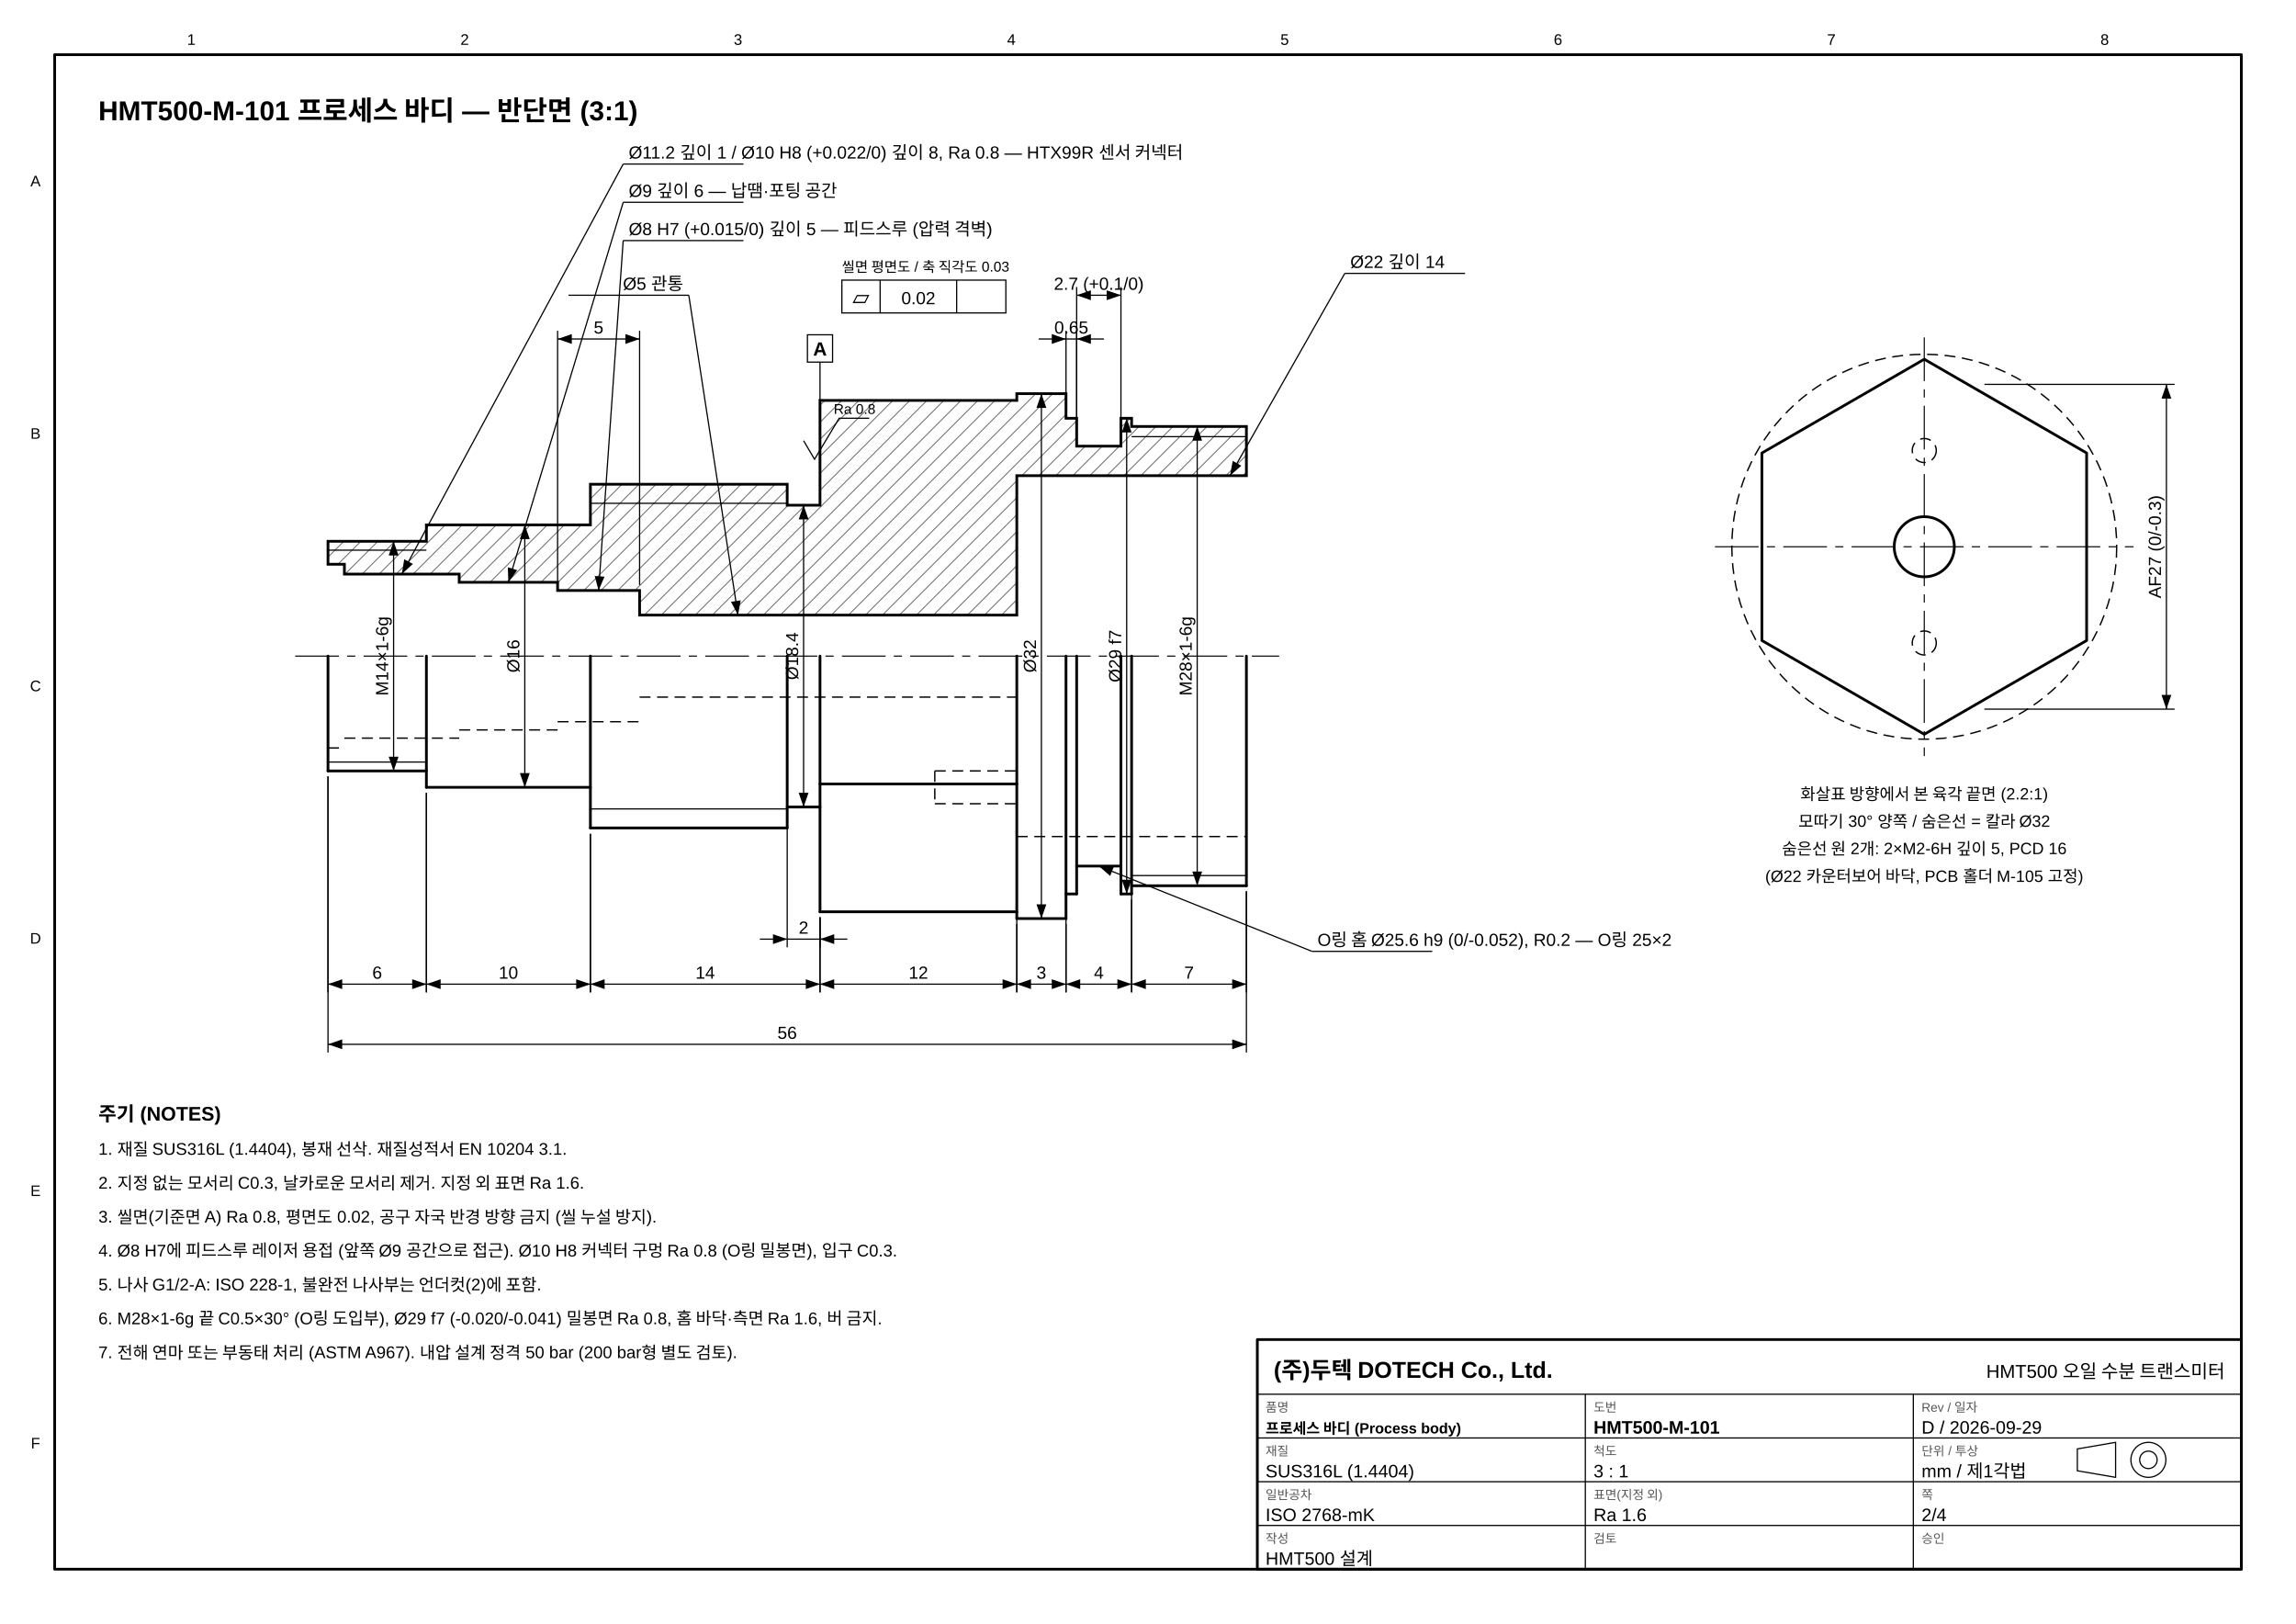
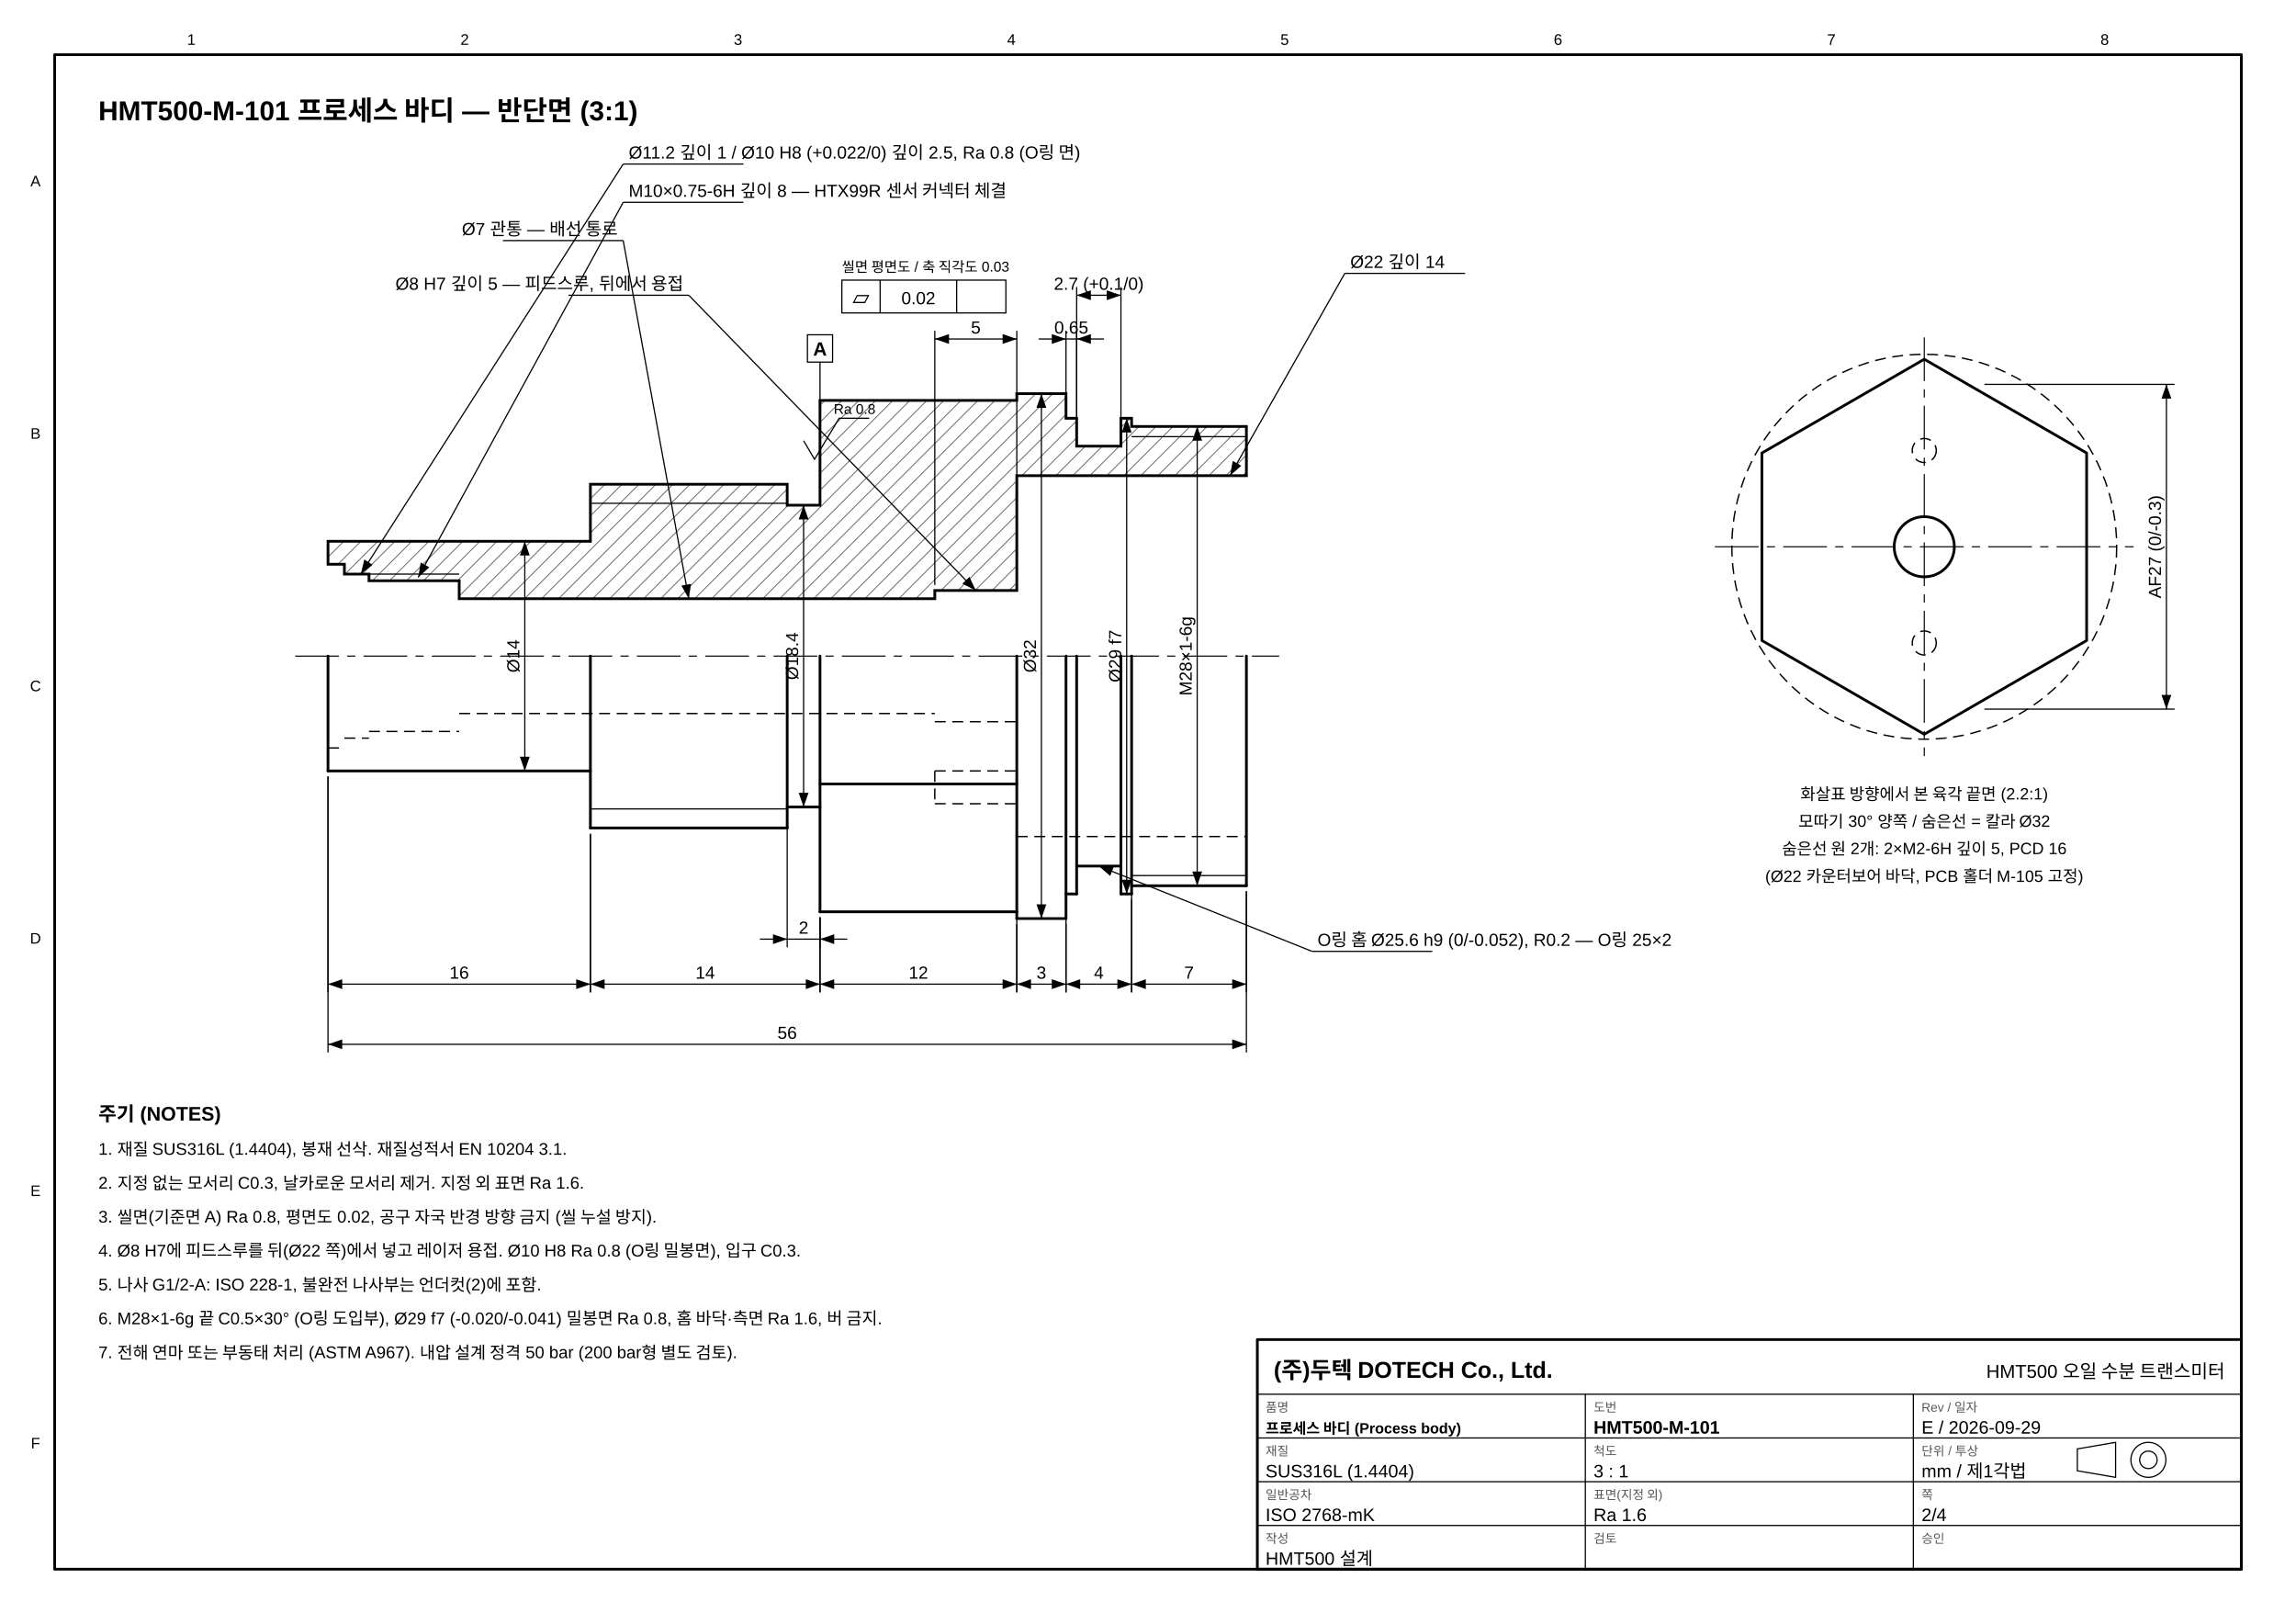
<svg xmlns="http://www.w3.org/2000/svg" width="420.0mm" height="297.0mm" viewBox="0 0 420.0 297.0">
  <rect width="420.0" height="297.0" fill="#fff" />
  <style>
 .thick{stroke:#000;stroke-width:0.5;fill:none;stroke-linecap:round;stroke-linejoin:round}
 .thin{stroke:#000;stroke-width:0.22;fill:none}
 .center{stroke:#000;stroke-width:0.2;stroke-dasharray:8 1.5 1.5 1.5;fill:none}
 .hidden{stroke:#000;stroke-width:0.25;stroke-dasharray:2 1.2;fill:none}
 .hatchfill{stroke:#000;stroke-width:0.5;fill:url(#hatch)}
 .hatchfill2{stroke:#000;stroke-width:0.5;fill:url(#hatch2)}
 .part2{stroke:#000;stroke-width:0.35;fill:url(#hatch2)}
 .buy{stroke:#000;stroke-width:0.35;fill:#e8e8e8}
 .green{stroke:#000;stroke-width:0.35;fill:#cfe8d0}
 .arrow{fill:#000;stroke:none}
 .t{font-family:'Noto Sans KR','NanumGothic','Malgun Gothic',Arial,sans-serif;fill:#000}
 .muted{fill:#555}
</style>
  <defs>
    <pattern id="hatch" width="2.2" height="2.2" patternUnits="userSpaceOnUse" patternTransform="rotate(45)">
      <line x1="0" y1="0" x2="0" y2="2.2" stroke="#000" stroke-width="0.18" />
    </pattern>
    <pattern id="hatch2" width="2.2" height="2.2" patternUnits="userSpaceOnUse" patternTransform="rotate(-45)">
      <line x1="0" y1="0" x2="0" y2="2.2" stroke="#000" stroke-width="0.18" />
    </pattern>
  </defs>
  <line x1="54.000" y1="120.000" x2="234.000" y2="120.000" class="center" />
-   <polygon points="60.000,99.000 78.000,99.000 78.000,96.000 108.000,96.000 108.000,88.567 144.000,88.567 144.000,92.400 150.000,92.400 150.000,73.235 186.000,73.235 186.000,72.000 195.000,72.000 195.000,76.500 196.950,76.500 196.950,81.600 205.050,81.600 205.050,76.500 207.000,76.500 207.000,78.000 228.000,78.000 228.000,87.000 186.000,87.000 186.000,112.500 117.000,112.500 117.000,108.000 102.000,108.000 102.000,106.500 84.000,106.500 84.000,105.000 63.000,105.000 63.000,103.200 60.000,103.200" class="hatchfill" />
-   <line x1="60.000" y1="141.000" x2="78.000" y2="141.000" class="thick" />
+   <polygon points="60.000,99.000 108.000,99.000 108.000,88.567 144.000,88.567 144.000,92.400 150.000,92.400 150.000,73.235 186.000,73.235 186.000,72.000 195.000,72.000 195.000,76.500 196.950,76.500 196.950,81.600 205.050,81.600 205.050,76.500 207.000,76.500 207.000,78.000 228.000,78.000 228.000,87.000 186.000,87.000 186.000,108.000 171.000,108.000 171.000,109.500 84.000,109.500 84.000,106.218 67.500,106.218 67.500,105.000 63.000,105.000 63.000,103.200 60.000,103.200" class="hatchfill" />
+   <line x1="60.000" y1="141.000" x2="108.000" y2="141.000" class="thick" />
  <line x1="60.000" y1="120.000" x2="60.000" y2="141.000" class="thick" />
-   <line x1="78.000" y1="144.000" x2="108.000" y2="144.000" class="thick" />
-   <line x1="78.000" y1="120.000" x2="78.000" y2="144.000" class="thick" />
  <line x1="108.000" y1="151.433" x2="144.000" y2="151.433" class="thick" />
  <line x1="108.000" y1="120.000" x2="108.000" y2="151.433" class="thick" />
  <line x1="144.000" y1="147.600" x2="150.000" y2="147.600" class="thick" />
  <line x1="144.000" y1="120.000" x2="144.000" y2="151.433" class="thick" />
  <line x1="150.000" y1="166.765" x2="186.000" y2="166.765" class="thick" />
  <line x1="150.000" y1="120.000" x2="150.000" y2="166.765" class="thick" />
  <line x1="186.000" y1="168.000" x2="195.000" y2="168.000" class="thick" />
  <line x1="186.000" y1="120.000" x2="186.000" y2="168.000" class="thick" />
  <line x1="195.000" y1="163.500" x2="196.950" y2="163.500" class="thick" />
  <line x1="195.000" y1="120.000" x2="195.000" y2="168.000" class="thick" />
  <line x1="196.950" y1="158.400" x2="205.050" y2="158.400" class="thick" />
  <line x1="196.950" y1="120.000" x2="196.950" y2="163.500" class="thick" />
  <line x1="205.050" y1="163.500" x2="207.000" y2="163.500" class="thick" />
  <line x1="205.050" y1="120.000" x2="205.050" y2="163.500" class="thick" />
  <line x1="207.000" y1="162.000" x2="228.000" y2="162.000" class="thick" />
  <line x1="207.000" y1="120.000" x2="207.000" y2="163.500" class="thick" />
  <line x1="228.000" y1="120.000" x2="228.000" y2="162.000" class="thick" />
  <line x1="150.000" y1="143.383" x2="186.000" y2="143.383" class="thick" />
  <line x1="108.000" y1="147.947" x2="144.000" y2="147.947" class="thin" />
  <line x1="108.000" y1="92.053" x2="144.000" y2="92.053" class="thin" />
-   <line x1="60.000" y1="139.375" x2="78.000" y2="139.375" class="thin" />
-   <line x1="60.000" y1="100.624" x2="78.000" y2="100.624" class="thin" />
+   <line x1="67.500" y1="105.000" x2="84.000" y2="105.000" class="thin" />
  <line x1="207.000" y1="160.136" x2="228.000" y2="160.136" class="thin" />
  <line x1="207.000" y1="79.864" x2="228.000" y2="79.864" class="thin" />
  <line x1="60.000" y1="136.800" x2="63.000" y2="136.800" class="hidden" />
-   <line x1="63.000" y1="135.000" x2="84.000" y2="135.000" class="hidden" />
-   <line x1="84.000" y1="133.500" x2="102.000" y2="133.500" class="hidden" />
-   <line x1="102.000" y1="132.000" x2="117.000" y2="132.000" class="hidden" />
-   <line x1="117.000" y1="127.500" x2="186.000" y2="127.500" class="hidden" />
+   <line x1="63.000" y1="135.000" x2="67.500" y2="135.000" class="hidden" />
+   <line x1="67.500" y1="133.782" x2="84.000" y2="133.782" class="hidden" />
+   <line x1="84.000" y1="130.500" x2="171.000" y2="130.500" class="hidden" />
+   <line x1="171.000" y1="132.000" x2="186.000" y2="132.000" class="hidden" />
  <line x1="186.000" y1="153.000" x2="228.000" y2="153.000" class="hidden" />
  <line x1="171.000" y1="141.000" x2="186.000" y2="141.000" class="hidden" />
  <line x1="171.000" y1="147.000" x2="186.000" y2="147.000" class="hidden" />
  <line x1="171.000" y1="141.000" x2="171.000" y2="147.000" class="hidden" />
  <line x1="60.000" y1="142.000" x2="60.000" y2="181.500" class="thin" />
-   <line x1="78.000" y1="145.000" x2="78.000" y2="181.500" class="thin" />
-   <line x1="60.000" y1="180.000" x2="78.000" y2="180.000" class="thin" />
+   <line x1="108.000" y1="152.500" x2="108.000" y2="181.500" class="thin" />
+   <line x1="60.000" y1="180.000" x2="108.000" y2="180.000" class="thin" />
  <polygon points="60.000,180.000 62.600,179.100 62.600,180.900" class="arrow" />
-   <polygon points="78.000,180.000 75.400,180.900 75.400,179.100" class="arrow" />
-   <text x="69.000" y="179.000" font-size="3.2" text-anchor="middle" class="t ">6</text>
-   <line x1="78.000" y1="145.000" x2="78.000" y2="181.500" class="thin" />
-   <line x1="108.000" y1="152.500" x2="108.000" y2="181.500" class="thin" />
-   <line x1="78.000" y1="180.000" x2="108.000" y2="180.000" class="thin" />
-   <polygon points="78.000,180.000 80.600,179.100 80.600,180.900" class="arrow" />
  <polygon points="108.000,180.000 105.400,180.900 105.400,179.100" class="arrow" />
-   <text x="93.000" y="179.000" font-size="3.2" text-anchor="middle" class="t ">10</text>
+   <text x="84.000" y="179.000" font-size="3.2" text-anchor="middle" class="t ">16</text>
  <line x1="108.000" y1="152.500" x2="108.000" y2="181.500" class="thin" />
  <line x1="150.000" y1="167.765" x2="150.000" y2="181.500" class="thin" />
  <line x1="108.000" y1="180.000" x2="150.000" y2="180.000" class="thin" />
  <polygon points="108.000,180.000 110.600,179.100 110.600,180.900" class="arrow" />
  <polygon points="150.000,180.000 147.400,180.900 147.400,179.100" class="arrow" />
  <text x="129.000" y="179.000" font-size="3.2" text-anchor="middle" class="t ">14</text>
  <line x1="150.000" y1="167.765" x2="150.000" y2="181.500" class="thin" />
  <line x1="186.000" y1="167.765" x2="186.000" y2="181.500" class="thin" />
  <line x1="150.000" y1="180.000" x2="186.000" y2="180.000" class="thin" />
  <polygon points="150.000,180.000 152.600,179.100 152.600,180.900" class="arrow" />
  <polygon points="186.000,180.000 183.400,180.900 183.400,179.100" class="arrow" />
  <text x="168.000" y="179.000" font-size="3.2" text-anchor="middle" class="t ">12</text>
  <line x1="186.000" y1="169.000" x2="186.000" y2="181.500" class="thin" />
  <line x1="195.000" y1="169.000" x2="195.000" y2="181.500" class="thin" />
  <line x1="186.000" y1="180.000" x2="195.000" y2="180.000" class="thin" />
  <polygon points="186.000,180.000 188.600,179.100 188.600,180.900" class="arrow" />
  <polygon points="195.000,180.000 192.400,180.900 192.400,179.100" class="arrow" />
  <text x="190.500" y="179.000" font-size="3.2" text-anchor="middle" class="t ">3</text>
  <line x1="195.000" y1="164.500" x2="195.000" y2="181.500" class="thin" />
  <line x1="207.000" y1="164.500" x2="207.000" y2="181.500" class="thin" />
  <line x1="195.000" y1="180.000" x2="207.000" y2="180.000" class="thin" />
  <polygon points="195.000,180.000 197.600,179.100 197.600,180.900" class="arrow" />
  <polygon points="207.000,180.000 204.400,180.900 204.400,179.100" class="arrow" />
  <text x="201.000" y="179.000" font-size="3.2" text-anchor="middle" class="t ">4</text>
  <line x1="207.000" y1="163.000" x2="207.000" y2="181.500" class="thin" />
  <line x1="228.000" y1="163.000" x2="228.000" y2="181.500" class="thin" />
  <line x1="207.000" y1="180.000" x2="228.000" y2="180.000" class="thin" />
  <polygon points="207.000,180.000 209.600,179.100 209.600,180.900" class="arrow" />
  <polygon points="228.000,180.000 225.400,180.900 225.400,179.100" class="arrow" />
  <text x="217.500" y="179.000" font-size="3.2" text-anchor="middle" class="t ">7</text>
  <line x1="60.000" y1="142.000" x2="60.000" y2="192.500" class="thin" />
  <line x1="228.000" y1="163.000" x2="228.000" y2="192.500" class="thin" />
  <line x1="60.000" y1="191.000" x2="228.000" y2="191.000" class="thin" />
  <polygon points="60.000,191.000 62.600,190.100 62.600,191.900" class="arrow" />
  <polygon points="228.000,191.000 225.400,191.900 225.400,190.100" class="arrow" />
  <text x="144.000" y="190.000" font-size="3.2" text-anchor="middle" class="t ">56</text>
  <line x1="144.000" y1="148.600" x2="144.000" y2="173.265" class="thin" />
  <line x1="150.000" y1="167.765" x2="150.000" y2="173.265" class="thin" />
  <line x1="144.000" y1="171.765" x2="150.000" y2="171.765" class="thin" />
  <polygon points="144.000,171.765 141.400,172.665 141.400,170.865" class="arrow" />
  <polygon points="150.000,171.765 152.600,170.865 152.600,172.665" class="arrow" />
  <line x1="139.000" y1="171.765" x2="144.000" y2="171.765" class="thin" />
  <line x1="150.000" y1="171.765" x2="155.000" y2="171.765" class="thin" />
  <text x="147.000" y="170.765" font-size="3.2" text-anchor="middle" class="t ">2</text>
-   <line x1="102.000" y1="107.000" x2="102.000" y2="60.500" class="thin" />
-   <line x1="117.000" y1="107.000" x2="117.000" y2="60.500" class="thin" />
-   <line x1="102.000" y1="62.000" x2="117.000" y2="62.000" class="thin" />
-   <polygon points="102.000,62.000 104.600,61.100 104.600,62.900" class="arrow" />
-   <polygon points="117.000,62.000 114.400,62.900 114.400,61.100" class="arrow" />
-   <text x="109.500" y="61.000" font-size="3.2" text-anchor="middle" class="t ">5</text>
+   <line x1="171.000" y1="107.000" x2="171.000" y2="60.500" class="thin" />
+   <line x1="186.000" y1="107.000" x2="186.000" y2="60.500" class="thin" />
+   <line x1="171.000" y1="62.000" x2="186.000" y2="62.000" class="thin" />
+   <polygon points="171.000,62.000 173.600,61.100 173.600,62.900" class="arrow" />
+   <polygon points="186.000,62.000 183.400,62.900 183.400,61.100" class="arrow" />
+   <text x="178.500" y="61.000" font-size="3.2" text-anchor="middle" class="t ">5</text>
  <line x1="195.000" y1="75.500" x2="195.000" y2="60.500" class="thin" />
  <line x1="196.950" y1="80.600" x2="196.950" y2="60.500" class="thin" />
  <line x1="195.000" y1="62.000" x2="196.950" y2="62.000" class="thin" />
  <polygon points="195.000,62.000 192.400,62.900 192.400,61.100" class="arrow" />
  <polygon points="196.950,62.000 199.550,61.100 199.550,62.900" class="arrow" />
  <line x1="190.000" y1="62.000" x2="195.000" y2="62.000" class="thin" />
  <line x1="196.950" y1="62.000" x2="201.950" y2="62.000" class="thin" />
  <text x="195.975" y="61.000" font-size="3.2" text-anchor="middle" class="t ">0.65</text>
  <line x1="196.950" y1="80.600" x2="196.950" y2="52.500" class="thin" />
  <line x1="205.050" y1="80.600" x2="205.050" y2="52.500" class="thin" />
  <line x1="196.950" y1="54.000" x2="205.050" y2="54.000" class="thin" />
  <polygon points="196.950,54.000 199.550,53.100 199.550,54.900" class="arrow" />
  <polygon points="205.050,54.000 202.450,54.900 202.450,53.100" class="arrow" />
  <text x="201.000" y="53.000" font-size="3.2" text-anchor="middle" class="t ">2.7 (+0.1/0)</text>
-   <line x1="72.000" y1="99.000" x2="72.000" y2="141.000" class="thin" />
-   <polygon points="72.000,99.000 72.900,101.600 71.100,101.600" class="arrow" />
-   <polygon points="72.000,141.000 71.100,138.400 72.900,138.400" class="arrow" />
-   <text x="71.000" y="120.000" font-size="3.2" text-anchor="middle" transform="rotate(-90 71.000 120.000)" class="t ">M14×1-6g</text>
-   <line x1="96.000" y1="96.000" x2="96.000" y2="144.000" class="thin" />
-   <polygon points="96.000,96.000 96.900,98.600 95.100,98.600" class="arrow" />
-   <polygon points="96.000,144.000 95.100,141.400 96.900,141.400" class="arrow" />
-   <text x="95.000" y="120.000" font-size="3.2" text-anchor="middle" transform="rotate(-90 95.000 120.000)" class="t ">Ø16</text>
+   <line x1="96.000" y1="99.000" x2="96.000" y2="141.000" class="thin" />
+   <polygon points="96.000,99.000 96.900,101.600 95.100,101.600" class="arrow" />
+   <polygon points="96.000,141.000 95.100,138.400 96.900,138.400" class="arrow" />
+   <text x="95.000" y="120.000" font-size="3.2" text-anchor="middle" transform="rotate(-90 95.000 120.000)" class="t ">Ø14</text>
  <line x1="147.000" y1="92.400" x2="147.000" y2="147.600" class="thin" />
  <polygon points="147.000,92.400 147.900,95.000 146.100,95.000" class="arrow" />
  <polygon points="147.000,147.600 146.100,145.000 147.900,145.000" class="arrow" />
  <text x="146.000" y="120.000" font-size="3.2" text-anchor="middle" transform="rotate(-90 146.000 120.000)" class="t ">Ø18.4</text>
  <line x1="190.500" y1="72.000" x2="190.500" y2="168.000" class="thin" />
  <polygon points="190.500,72.000 191.400,74.600 189.600,74.600" class="arrow" />
  <polygon points="190.500,168.000 189.600,165.400 191.400,165.400" class="arrow" />
  <text x="189.500" y="120.000" font-size="3.2" text-anchor="middle" transform="rotate(-90 189.500 120.000)" class="t ">Ø32</text>
  <line x1="206.100" y1="76.500" x2="206.100" y2="163.500" class="thin" />
  <polygon points="206.100,76.500 207.000,79.100 205.200,79.100" class="arrow" />
  <polygon points="206.100,163.500 205.200,160.900 207.000,160.900" class="arrow" />
  <text x="205.100" y="120.000" font-size="3.2" text-anchor="middle" transform="rotate(-90 205.100 120.000)" class="t ">Ø29 f7</text>
  <line x1="219.000" y1="78.000" x2="219.000" y2="162.000" class="thin" />
  <polygon points="219.000,78.000 219.900,80.600 218.100,80.600" class="arrow" />
  <polygon points="219.000,162.000 218.100,159.400 219.900,159.400" class="arrow" />
  <text x="218.000" y="120.000" font-size="3.2" text-anchor="middle" transform="rotate(-90 218.000 120.000)" class="t ">M28×1-6g</text>
-   <line x1="73.500" y1="105.000" x2="114.000" y2="30.000" class="thin" />
-   <polygon points="73.500,105.000 73.943,102.285 75.527,103.140" class="arrow" />
+   <line x1="66.000" y1="105.000" x2="114.000" y2="30.000" class="thin" />
+   <polygon points="66.000,105.000 66.643,102.325 68.160,103.295" class="arrow" />
  <line x1="114.000" y1="30.000" x2="136.000" y2="30.000" class="thin" />
-   <text x="115.000" y="29.000" font-size="3.2" text-anchor="start" class="t ">Ø11.2 깊이 1 / Ø10 H8 (+0.022/0) 깊이 8, Ra 0.8 — HTX99R 센서 커넥터</text>
-   <line x1="93.000" y1="106.500" x2="114.000" y2="37.000" class="thin" />
-   <polygon points="93.000,106.500 92.891,103.751 94.614,104.271" class="arrow" />
+   <text x="115.000" y="29.000" font-size="3.2" text-anchor="start" class="t ">Ø11.2 깊이 1 / Ø10 H8 (+0.022/0) 깊이 2.5, Ra 0.8 (O링 면)</text>
+   <line x1="76.500" y1="105.600" x2="114.000" y2="37.000" class="thin" />
+   <polygon points="76.500,105.600 76.957,102.887 78.537,103.750" class="arrow" />
  <line x1="114.000" y1="37.000" x2="136.000" y2="37.000" class="thin" />
-   <text x="115.000" y="36.000" font-size="3.2" text-anchor="start" class="t ">Ø9 깊이 6 — 납땜·포팅 공간</text>
-   <line x1="109.500" y1="108.000" x2="114.000" y2="44.000" class="thin" />
-   <polygon points="109.500,108.000 108.785,105.343 110.580,105.470" class="arrow" />
-   <line x1="114.000" y1="44.000" x2="136.000" y2="44.000" class="thin" />
-   <text x="115.000" y="43.000" font-size="3.2" text-anchor="start" class="t ">Ø8 H7 (+0.015/0) 깊이 5 — 피드스루 (압력 격벽)</text>
-   <line x1="135.000" y1="112.500" x2="126.000" y2="54.000" class="thin" />
-   <polygon points="135.000,112.500 133.715,110.067 135.494,109.793" class="arrow" />
+   <text x="115.000" y="36.000" font-size="3.2" text-anchor="start" class="t ">M10×0.75-6H 깊이 8 — HTX99R 센서 커넥터 체결</text>
+   <line x1="126.000" y1="109.500" x2="114.000" y2="44.000" class="thin" />
+   <polygon points="126.000,109.500 124.646,107.105 126.417,106.780" class="arrow" />
+   <line x1="114.000" y1="44.000" x2="92.000" y2="44.000" class="thin" />
+   <text x="113.000" y="43.000" font-size="3.2" text-anchor="end" class="t ">Ø7 관통 — 배선 통로</text>
+   <line x1="178.500" y1="108.000" x2="126.000" y2="54.000" class="thin" />
+   <polygon points="178.500,108.000 176.042,106.763 177.333,105.508" class="arrow" />
  <line x1="126.000" y1="54.000" x2="104.000" y2="54.000" class="thin" />
-   <text x="125.000" y="53.000" font-size="3.2" text-anchor="end" class="t ">Ø5 관통</text>
+   <text x="125.000" y="53.000" font-size="3.2" text-anchor="end" class="t ">Ø8 H7 깊이 5 — 피드스루, 뒤에서 용접</text>
  <line x1="201.000" y1="158.400" x2="240.000" y2="174.000" class="thin" />
  <polygon points="201.000,158.400 203.748,158.530 203.080,160.201" class="arrow" />
  <line x1="240.000" y1="174.000" x2="262.000" y2="174.000" class="thin" />
  <text x="241.000" y="173.000" font-size="3.2" text-anchor="start" class="t ">O링 홈 Ø25.6 h9 (0/-0.052), R0.2 — O링 25×2</text>
  <line x1="225.000" y1="87.000" x2="246.000" y2="50.000" class="thin" />
  <polygon points="225.000,87.000 225.501,84.295 227.066,85.183" class="arrow" />
  <line x1="246.000" y1="50.000" x2="268.000" y2="50.000" class="thin" />
  <text x="247.000" y="49.000" font-size="3.2" text-anchor="start" class="t ">Ø22 깊이 14</text>
  <rect x="147.70" y="61.23" width="4.6" height="5" class="thin" fill="none" />
  <text x="150.000" y="65.035" font-size="3.5" text-anchor="middle" font-weight="700" class="t ">A</text>
  <line x1="150.000" y1="66.235" x2="150.000" y2="73.235" class="thin" />
  <polyline points="147.000,80.600 149.000,84.000 153.500,76.500 159.000,76.500" class="thin" />
  <text x="152.500" y="75.700" font-size="2.6" text-anchor="start" class="t ">Ra 0.8</text>
  <rect x="154.0" y="51.235" width="30" height="6" class="thin" fill="#fff" />
  <line x1="161.000" y1="51.235" x2="161.000" y2="57.235" class="thin" />
  <line x1="175.000" y1="51.235" x2="175.000" y2="57.235" class="thin" />
  <text x="157.500" y="55.735" font-size="4" text-anchor="middle" class="t ">⏥</text>
  <text x="168.000" y="55.635" font-size="3.2" text-anchor="middle" class="t ">0.02</text>
  <text x="179.500" y="55.635" font-size="3.2" text-anchor="middle" class="t " />
  <text x="154.000" y="49.735" font-size="2.6" text-anchor="start" class="t ">씰면 평면도 / 축 직각도 0.03</text>
  <polygon points="381.700,117.147 352.000,134.295 322.300,117.147 322.300,82.853 352.000,65.705 381.700,82.853" class="thick" />
  <circle cx="352.000" cy="100.000" r="35.200" class="hidden" fill="none" />
  <circle cx="352.000" cy="100.000" r="5.500" class="thick" fill="none" />
  <line x1="313.705" y1="100.000" x2="390.295" y2="100.000" class="center" />
  <line x1="352.000" y1="61.705" x2="352.000" y2="138.295" class="center" />
  <line x1="363.000" y1="70.300" x2="397.795" y2="70.300" class="thin" />
  <line x1="363.000" y1="129.700" x2="397.795" y2="129.700" class="thin" />
  <line x1="396.295" y1="70.300" x2="396.295" y2="129.700" class="thin" />
  <polygon points="396.295,70.300 397.195,72.900 395.395,72.900" class="arrow" />
  <polygon points="396.295,129.700 395.395,127.100 397.195,127.100" class="arrow" />
  <text x="395.295" y="100.000" font-size="3.2" text-anchor="middle" transform="rotate(-90 395.295 100.000)" class="t ">AF27 (0/-0.3)</text>
  <text x="352.000" y="146.295" font-size="3.0" text-anchor="middle" class="t ">화살표 방향에서 본 육각 끝면 (2.2:1)</text>
  <text x="352.000" y="151.295" font-size="3.0" text-anchor="middle" class="t ">모따기 30° 양쪽 / 숨은선 = 칼라 Ø32</text>
  <circle cx="352.000" cy="117.600" r="2.200" class="hidden" fill="none" />
  <circle cx="352.000" cy="82.400" r="2.200" class="hidden" fill="none" />
  <text x="352.000" y="156.295" font-size="3.0" text-anchor="middle" class="t ">숨은선 원 2개: 2×M2-6H 깊이 5, PCD 16</text>
  <text x="352.000" y="161.295" font-size="3.0" text-anchor="middle" class="t ">(Ø22 카운터보어 바닥, PCB 홀더 M-105 고정)</text>
  <text x="18.000" y="205.000" font-size="3.6" text-anchor="start" font-weight="700" class="t ">주기 (NOTES)</text>
  <text x="18.000" y="211.200" font-size="3.1" text-anchor="start" class="t ">1. 재질 SUS316L (1.4404), 봉재 선삭. 재질성적서 EN 10204 3.1.</text>
  <text x="18.000" y="217.400" font-size="3.1" text-anchor="start" class="t ">2. 지정 없는 모서리 C0.3, 날카로운 모서리 제거. 지정 외 표면 Ra 1.6.</text>
  <text x="18.000" y="223.600" font-size="3.1" text-anchor="start" class="t ">3. 씰면(기준면 A) Ra 0.8, 평면도 0.02, 공구 자국 반경 방향 금지 (씰 누설 방지).</text>
-   <text x="18.000" y="229.800" font-size="3.1" text-anchor="start" class="t ">4. Ø8 H7에 피드스루 레이저 용접 (앞쪽 Ø9 공간으로 접근). Ø10 H8 커넥터 구멍 Ra 0.8 (O링 밀봉면), 입구 C0.3.</text>
+   <text x="18.000" y="229.800" font-size="3.1" text-anchor="start" class="t ">4. Ø8 H7에 피드스루를 뒤(Ø22 쪽)에서 넣고 레이저 용접. Ø10 H8 Ra 0.8 (O링 밀봉면), 입구 C0.3.</text>
  <text x="18.000" y="236.000" font-size="3.1" text-anchor="start" class="t ">5. 나사 G1/2-A: ISO 228-1, 불완전 나사부는 언더컷(2)에 포함.</text>
  <text x="18.000" y="242.200" font-size="3.1" text-anchor="start" class="t ">6. M28×1-6g 끝 C0.5×30° (O링 도입부), Ø29 f7 (-0.020/-0.041) 밀봉면 Ra 0.8, 홈 바닥·측면 Ra 1.6, 버 금지.</text>
  <text x="18.000" y="248.400" font-size="3.1" text-anchor="start" class="t ">7. 전해 연마 또는 부동태 처리 (ASTM A967). 내압 설계 정격 50 bar (200 bar형 별도 검토).</text>
  <text x="18.000" y="22.000" font-size="5" text-anchor="start" font-weight="700" class="t ">HMT500-M-101  프로세스 바디  —  반단면 (3:1)</text>
  <rect x="10" y="10" width="400.0" height="277.0" class="thick" fill="none" />
  <text x="35.000" y="8.200" font-size="2.8" text-anchor="middle" class="t ">1</text>
  <text x="85.000" y="8.200" font-size="2.8" text-anchor="middle" class="t ">2</text>
  <text x="135.000" y="8.200" font-size="2.8" text-anchor="middle" class="t ">3</text>
  <text x="185.000" y="8.200" font-size="2.8" text-anchor="middle" class="t ">4</text>
  <text x="235.000" y="8.200" font-size="2.8" text-anchor="middle" class="t ">5</text>
  <text x="285.000" y="8.200" font-size="2.8" text-anchor="middle" class="t ">6</text>
  <text x="335.000" y="8.200" font-size="2.8" text-anchor="middle" class="t ">7</text>
  <text x="385.000" y="8.200" font-size="2.8" text-anchor="middle" class="t ">8</text>
  <text x="6.500" y="34.083" font-size="2.8" text-anchor="middle" class="t ">A</text>
  <text x="6.500" y="80.250" font-size="2.8" text-anchor="middle" class="t ">B</text>
  <text x="6.500" y="126.417" font-size="2.8" text-anchor="middle" class="t ">C</text>
  <text x="6.500" y="172.583" font-size="2.8" text-anchor="middle" class="t ">D</text>
  <text x="6.500" y="218.750" font-size="2.8" text-anchor="middle" class="t ">E</text>
  <text x="6.500" y="264.917" font-size="2.8" text-anchor="middle" class="t ">F</text>
  <rect x="230.0" y="245.0" width="180" height="42" class="thick" fill="#fff" />
  <line x1="230.000" y1="255.000" x2="410.000" y2="255.000" class="thin" />
  <line x1="230.000" y1="263.000" x2="410.000" y2="263.000" class="thin" />
  <line x1="230.000" y1="271.000" x2="410.000" y2="271.000" class="thin" />
  <line x1="230.000" y1="279.000" x2="410.000" y2="279.000" class="thin" />
  <line x1="290.000" y1="255.000" x2="290.000" y2="287.000" class="thin" />
  <line x1="350.000" y1="255.000" x2="350.000" y2="287.000" class="thin" />
  <text x="233.000" y="252.000" font-size="4.2" text-anchor="start" font-weight="700" class="t ">(주)두텍  DOTECH Co., Ltd.</text>
  <text x="407.000" y="252.000" font-size="3.4" text-anchor="end" class="t ">HMT500 오일 수분 트랜스미터</text>
  <text x="231.500" y="258.200" font-size="2.3" text-anchor="start" class="t muted">품명</text>
  <text x="231.500" y="262.200" font-size="2.7" text-anchor="start" font-weight="700" class="t ">프로세스 바디 (Process body)</text>
  <text x="291.500" y="258.200" font-size="2.3" text-anchor="start" class="t muted">도번</text>
  <text x="291.500" y="262.200" font-size="3.3" text-anchor="start" font-weight="700" class="t ">HMT500-M-101</text>
  <text x="351.500" y="258.200" font-size="2.3" text-anchor="start" class="t muted">Rev / 일자</text>
-   <text x="351.500" y="262.200" font-size="3.3" text-anchor="start" class="t ">D / 2026-09-29</text>
+   <text x="351.500" y="262.200" font-size="3.3" text-anchor="start" class="t ">E / 2026-09-29</text>
  <text x="231.500" y="266.200" font-size="2.3" text-anchor="start" class="t muted">재질</text>
  <text x="231.500" y="270.200" font-size="3.3" text-anchor="start" class="t ">SUS316L (1.4404)</text>
  <text x="291.500" y="266.200" font-size="2.3" text-anchor="start" class="t muted">척도</text>
  <text x="291.500" y="270.200" font-size="3.3" text-anchor="start" class="t ">3 : 1</text>
  <text x="351.500" y="266.200" font-size="2.3" text-anchor="start" class="t muted">단위 / 투상</text>
  <text x="351.500" y="270.200" font-size="3.3" text-anchor="start" class="t ">mm / 제1각법</text>
  <text x="231.500" y="274.200" font-size="2.3" text-anchor="start" class="t muted">일반공차</text>
  <text x="231.500" y="278.200" font-size="3.3" text-anchor="start" class="t ">ISO 2768-mK</text>
  <text x="291.500" y="274.200" font-size="2.3" text-anchor="start" class="t muted">표면(지정 외)</text>
  <text x="291.500" y="278.200" font-size="3.3" text-anchor="start" class="t ">Ra 1.6</text>
  <text x="351.500" y="274.200" font-size="2.3" text-anchor="start" class="t muted">쪽</text>
  <text x="351.500" y="278.200" font-size="3.3" text-anchor="start" class="t ">2/4</text>
  <text x="231.500" y="282.200" font-size="2.3" text-anchor="start" class="t muted">작성</text>
  <text x="231.500" y="286.200" font-size="3.3" text-anchor="start" class="t ">HMT500 설계</text>
  <text x="291.500" y="282.200" font-size="2.3" text-anchor="start" class="t muted">검토</text>
  <text x="291.500" y="286.200" font-size="3.3" text-anchor="start" class="t " />
  <text x="351.500" y="282.200" font-size="2.3" text-anchor="start" class="t muted">승인</text>
  <text x="351.500" y="286.200" font-size="3.3" text-anchor="start" class="t " />
  <polygon points="380.0,265.0 387.0,263.8 387.0,270.2 380.0,269.0" class="thin" fill="none" />
  <circle cx="393.000" cy="267.000" r="3.200" class="thin" fill="none" />
  <circle cx="393.000" cy="267.000" r="1.600" class="thin" fill="none" />
</svg>
